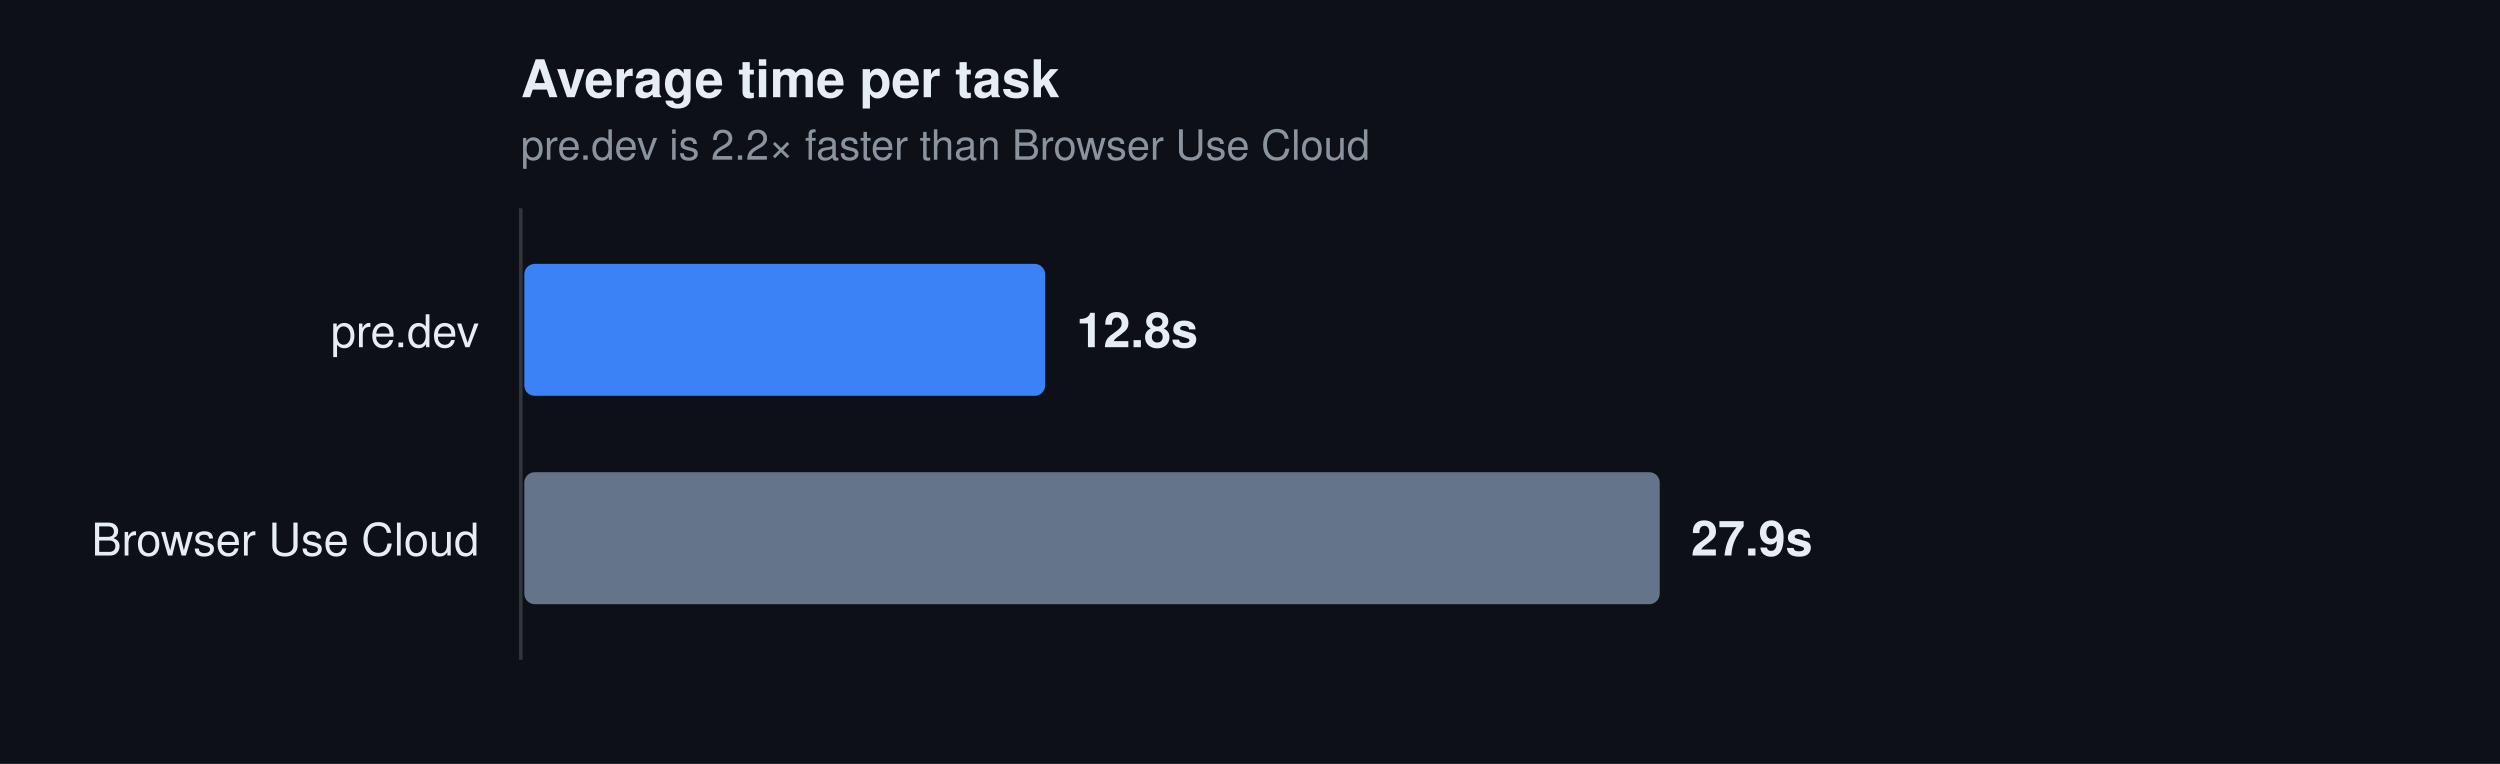
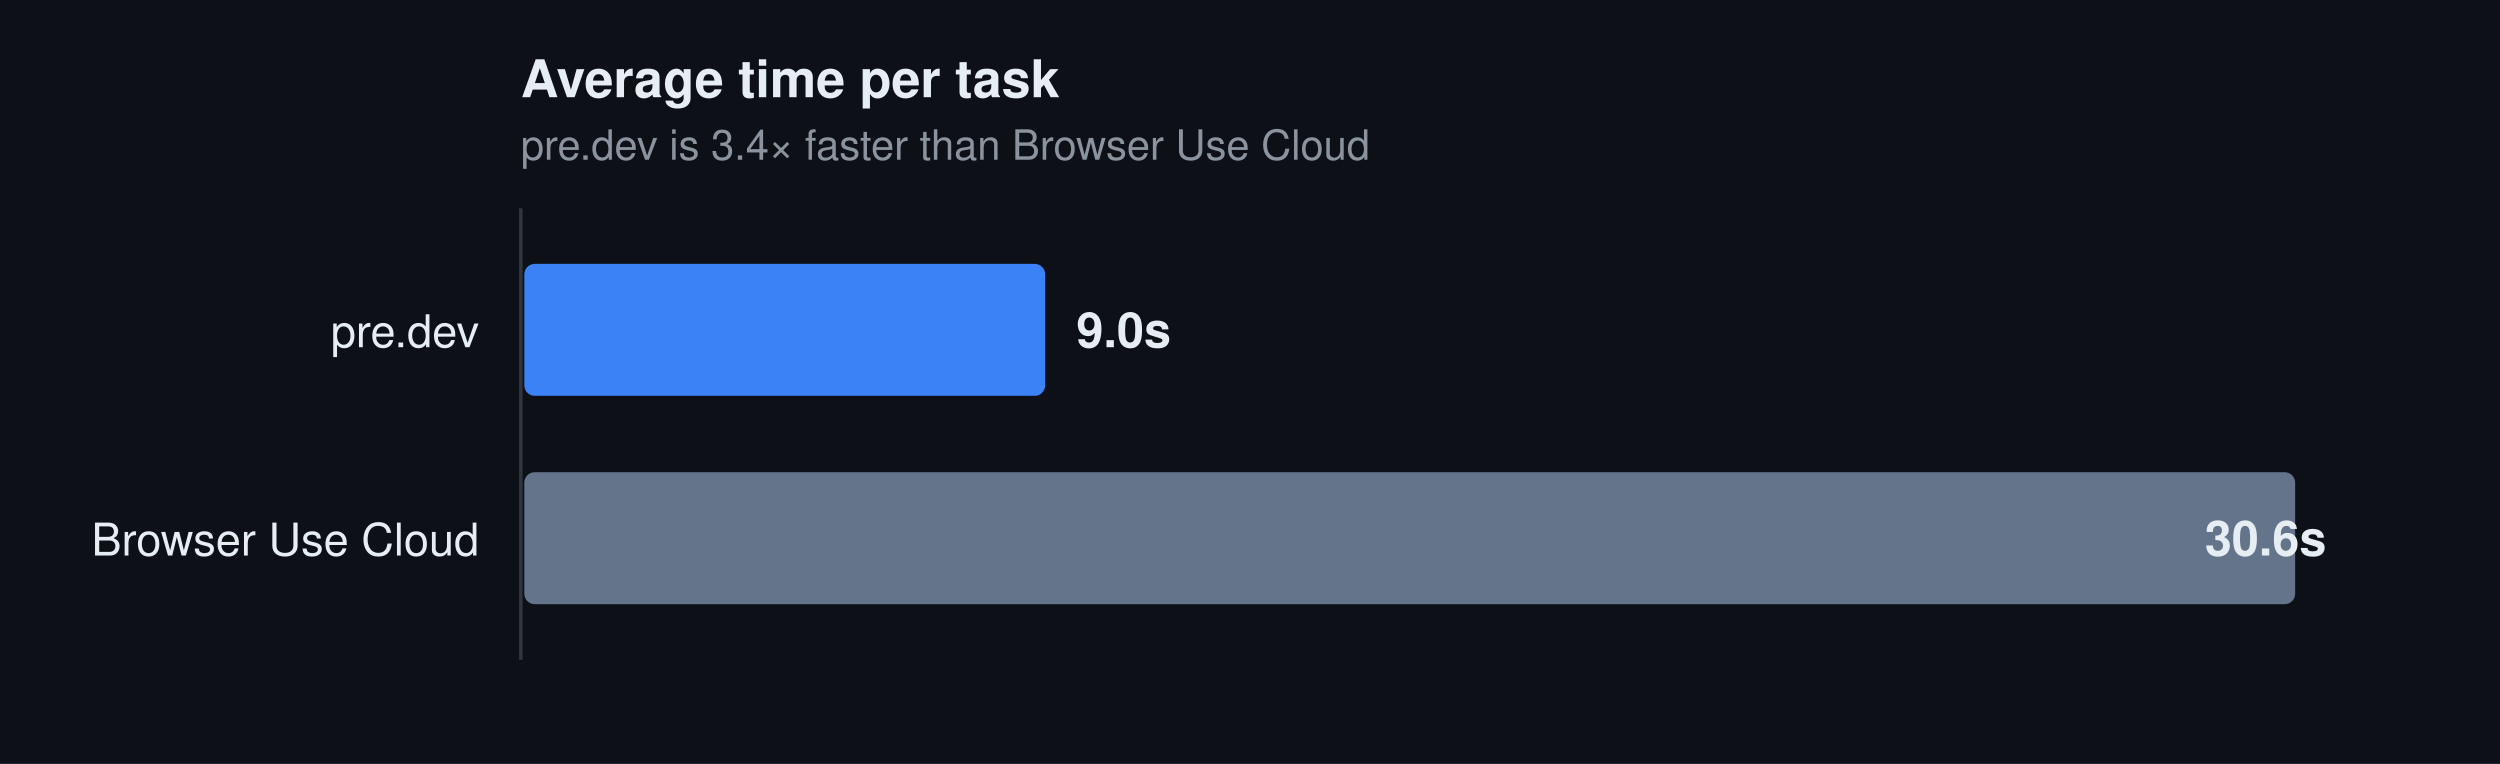
<svg xmlns="http://www.w3.org/2000/svg" viewBox="0 0 720 220" font-family="-apple-system,BlinkMacSystemFont,Segoe UI,Helvetica,Arial,sans-serif">
  <rect width="720" height="220" fill="#0d1117" />
  <text x="150" y="28" fill="#e6edf3" font-size="15" font-weight="600">Average time per task</text>
-   <text x="150" y="46" fill="#8b949e" font-size="12">pre.dev is 2.2× faster than Browser Use Cloud</text>
+   <text x="150" y="46" fill="#8b949e" font-size="12">pre.dev is 3.4× faster than Browser Use Cloud</text>
  <line x1="150" y1="60" x2="150" y2="190" stroke="#30363d" stroke-width="1" />
  <text x="138" y="100" fill="#e6edf3" font-size="13" font-weight="500" text-anchor="end">pre.dev</text>
  <rect x="151" y="76" width="150" height="38" fill="#3b82f6" rx="3" />
-   <text x="310" y="100" fill="#e6edf3" font-size="14" font-weight="700">12.8s</text>
+   <text x="310" y="100" fill="#e6edf3" font-size="14" font-weight="700">9.0s</text>
  <text x="138" y="160" fill="#e6edf3" font-size="13" font-weight="500" text-anchor="end">Browser Use Cloud</text>
-   <rect x="151" y="136" width="327" height="38" fill="#64748b" rx="3" />
-   <text x="487" y="160" fill="#e6edf3" font-size="14" font-weight="700">27.9s</text>
+   <rect x="151" y="136" width="510" height="38" fill="#64748b" rx="3" />
+   <text x="670" y="160" fill="#e6edf3" font-size="14" font-weight="700" text-anchor="end">30.6s</text>
</svg>
